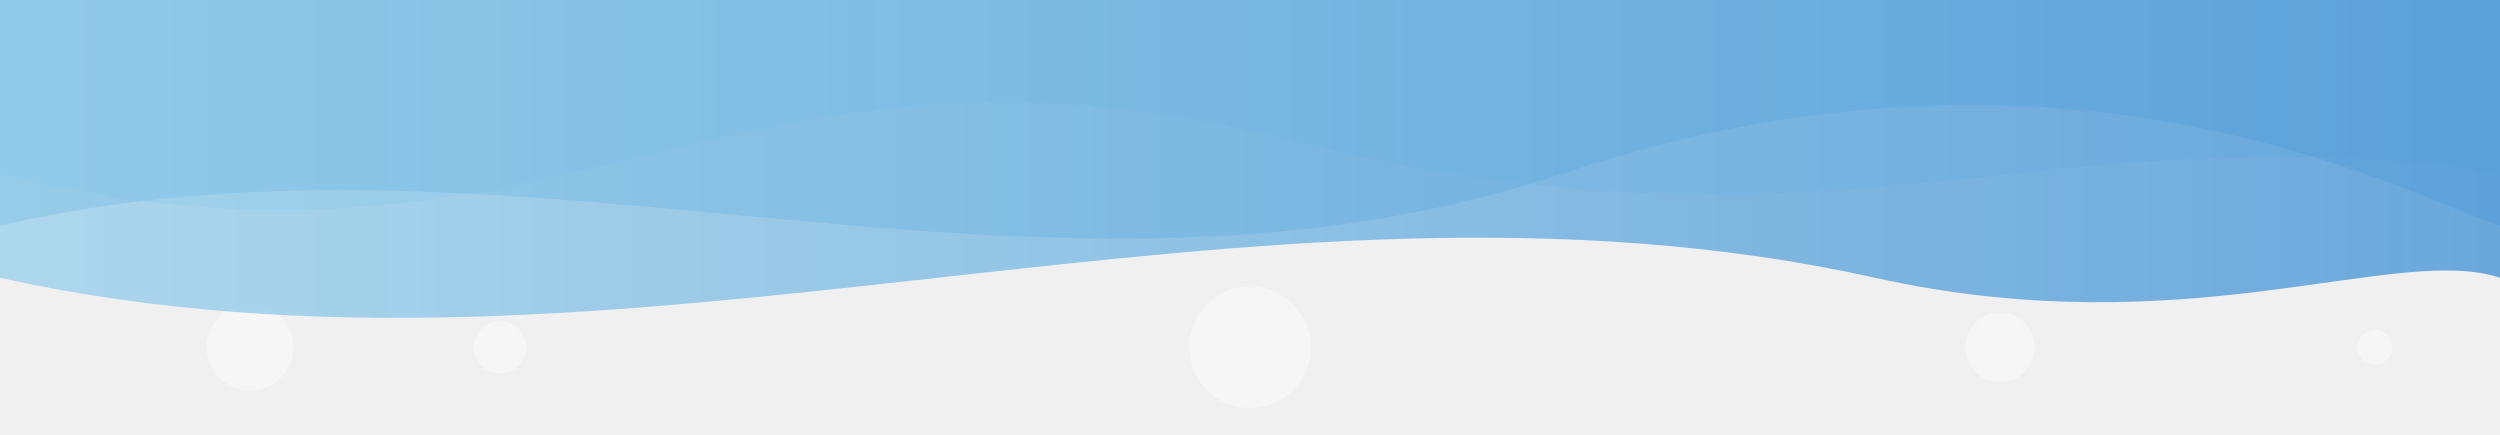
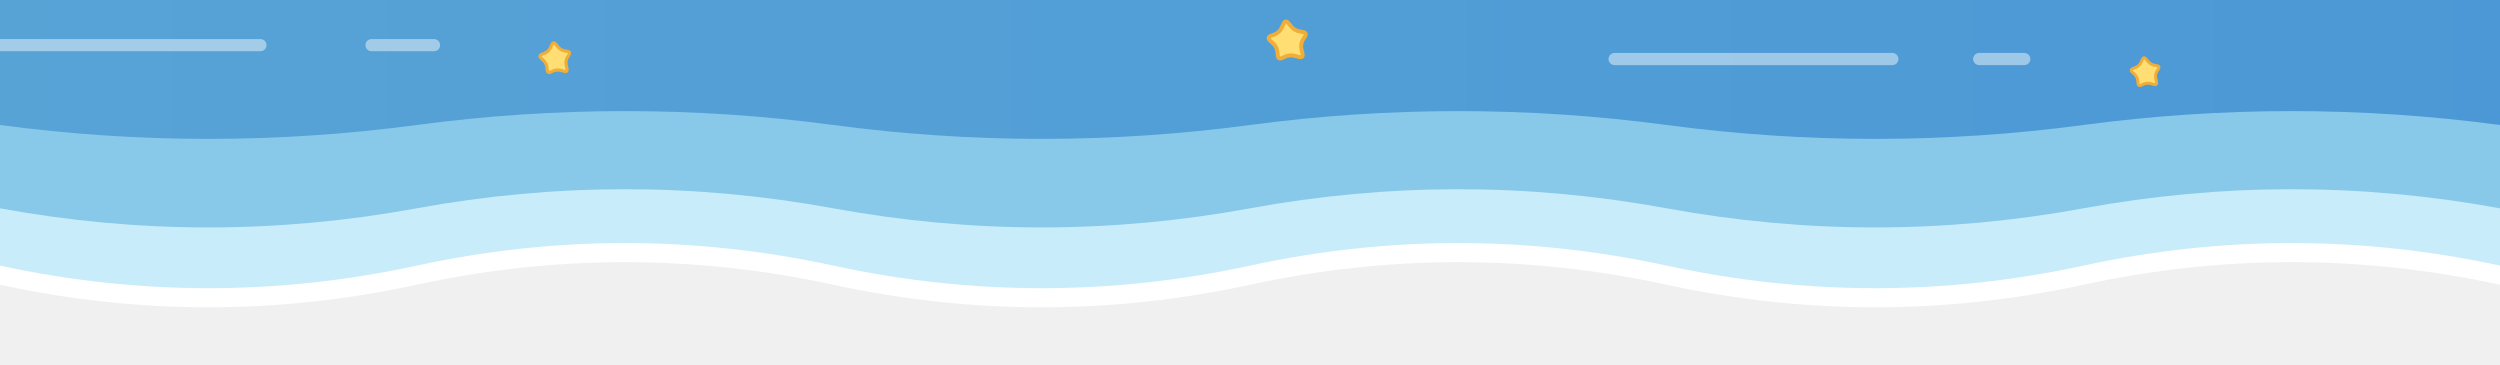
- <svg xmlns="http://www.w3.org/2000/svg" width="100%" height="250" viewBox="0 0 1440 250" preserveAspectRatio="none">
+ <svg xmlns="http://www.w3.org/2000/svg" viewBox="0 0 1440 210" role="img" aria-label="Ocean waves">
  <defs>
-     <linearGradient id="grad1" x1="0%" y1="0%" x2="100%" y2="0%">
-       <stop offset="0%" style="stop-color:#88c9ea;stop-opacity:0.65" />
-       <stop offset="100%" style="stop-color:#4895d6;stop-opacity:0.8" />
+     <linearGradient id="deep" x1="0" x2="1" y1="0" y2="0">
+       <stop offset="0" stop-color="#5ba6d6" />
+       <stop offset="1" stop-color="#4895d6" />
    </linearGradient>
+     <clipPath id="frame">
+       <rect width="1440" height="210" />
+     </clipPath>
  </defs>
-   <g opacity="0.4">
-     <circle cx="10%" cy="80%" r="25" fill="#ffffff">
-       <animate attributeName="cy" values="250; -50" dur="15s" repeatCount="indefinite" />
-       <animate attributeName="opacity" values="0;1;0" dur="15s" repeatCount="indefinite" />
-     </circle>
-     <circle cx="20%" cy="80%" r="15" fill="#ffffff">
-       <animate attributeName="cy" values="250; -50" dur="12s" begin="2s" repeatCount="indefinite" />
-       <animate attributeName="opacity" values="0;1;0" dur="12s" begin="2s" repeatCount="indefinite" />
-     </circle>
-     <circle cx="50%" cy="80%" r="35" fill="#ffffff">
-       <animate attributeName="cy" values="250; -50" dur="20s" begin="5s" repeatCount="indefinite" />
-       <animate attributeName="opacity" values="0;1;0" dur="20s" begin="5s" repeatCount="indefinite" />
-     </circle>
-     <circle cx="80%" cy="80%" r="20" fill="#ffffff">
-       <animate attributeName="cy" values="250; -50" dur="10s" begin="1s" repeatCount="indefinite" />
-       <animate attributeName="opacity" values="0;1;0" dur="10s" begin="1s" repeatCount="indefinite" />
-     </circle>
-     <circle cx="95%" cy="80%" r="10" fill="#ffffff">
-       <animate attributeName="cy" values="250; -50" dur="18s" begin="3s" repeatCount="indefinite" />
-       <animate attributeName="opacity" values="0;1;0" dur="18s" begin="3s" repeatCount="indefinite" />
-     </circle>
+   <g clip-path="url(#frame)">
+     <g>
+       <animateTransform attributeName="transform" type="translate" values="0 0;480 0" dur="15s" repeatCount="indefinite" />
+       <path d="M-480 0V164q120 26 240 0t240 0t240 0t240 0t240 0t240 0t240 0t240 0t240 0t240 0V0Z" fill="#ffffff" />
+       <path d="M-480 0V153q120 26 240 0t240 0t240 0t240 0t240 0t240 0t240 0t240 0t240 0t240 0V0Z" fill="#c9ecfa" />
+     </g>
+     <path d="M-480 0V120q120 22 240 0t240 0t240 0t240 0t240 0t240 0t240 0t240 0t240 0t240 0V0Z" fill="#88c9ea">
+       <animateTransform attributeName="transform" type="translate" values="0 0;-480 0" dur="11s" repeatCount="indefinite" />
+     </path>
+     <path d="M-480 0V72q120 16 240 0t240 0t240 0t240 0t240 0t240 0t240 0t240 0t240 0t240 0V0Z" fill="url(#deep)">
+       <animateTransform attributeName="transform" type="translate" values="0 0;480 0" dur="8s" repeatCount="indefinite" />
+     </path>
+     <path d="M0 26H150M214 26H250M930 34H1090M1140 34H1166" stroke="#fff" stroke-opacity=".45" stroke-width="7" stroke-linecap="round" />
+     <path transform="translate(320 34) scale(0.8)" d="M-2.78 -10.15Q-1.58 -12.9 0.26 -10.56L1.39 -9.12Q3.54 -6.38 6.7 -5.87L8.35 -5.6Q11.06 -5.16 9.55 -2.82L8.63 -1.39Q6.87 1.34 7.74 4.8L8.19 6.61Q8.93 9.58 6.04 8.78L4.28 8.28Q0.9 7.34 -1.92 8.67L-3.4 9.36Q-5.82 10.5 -6.04 7.8L-6.18 6.15Q-6.43 3 -8.97 0.72L-10.3 -0.47Q-12.47 -2.42 -9.75 -3.45L-8.08 -4.07Q-4.91 -5.27 -3.51 -8.47Z" fill="#ffdf73" stroke="#f0ae38" stroke-width="2.3" stroke-linejoin="round">
+       <animate attributeName="opacity" values="1;.25;1" dur="2.8s" repeatCount="indefinite" />
+     </path>
+     <path transform="translate(742 24) scale(1)" d="M-2.78 -10.15Q-1.58 -12.9 0.26 -10.56L1.39 -9.12Q3.54 -6.38 6.7 -5.87L8.35 -5.6Q11.06 -5.16 9.55 -2.82L8.63 -1.39Q6.87 1.34 7.74 4.8L8.19 6.61Q8.93 9.58 6.04 8.78L4.28 8.28Q0.9 7.34 -1.92 8.67L-3.4 9.36Q-5.82 10.5 -6.04 7.8L-6.18 6.15Q-6.43 3 -8.97 0.72L-10.3 -0.47Q-12.47 -2.42 -9.75 -3.45L-8.08 -4.07Q-4.91 -5.27 -3.51 -8.47Z" fill="#ffdf73" stroke="#f0ae38" stroke-width="2.3" stroke-linejoin="round">
+       <animate attributeName="opacity" values="1;.25;1" dur="3.4s" repeatCount="indefinite" />
+     </path>
+     <path transform="translate(1236 42) scale(0.75)" d="M-2.78 -10.15Q-1.58 -12.9 0.26 -10.56L1.39 -9.12Q3.54 -6.38 6.7 -5.87L8.35 -5.6Q11.06 -5.16 9.55 -2.82L8.63 -1.39Q6.87 1.34 7.74 4.8L8.19 6.61Q8.93 9.58 6.04 8.78L4.28 8.28Q0.9 7.34 -1.92 8.67L-3.4 9.36Q-5.82 10.5 -6.04 7.8L-6.18 6.15Q-6.43 3 -8.97 0.72L-10.3 -0.47Q-12.47 -2.42 -9.75 -3.45L-8.08 -4.07Q-4.91 -5.27 -3.51 -8.47Z" fill="#ffdf73" stroke="#f0ae38" stroke-width="2.3" stroke-linejoin="round">
+       <animate attributeName="opacity" values="1;.25;1" dur="2.4s" repeatCount="indefinite" />
+     </path>
+     <g opacity="0">
+       <animate attributeName="opacity" values="0;.9;.9;0" keyTimes="0;.15;.75;1" dur="7s" begin="0s" repeatCount="indefinite" />
+       <animateTransform attributeName="transform" type="translate" values="130 145;138 85;126 8" dur="7s" begin="0s" repeatCount="indefinite" />
+       <circle r="11" fill="#fff" fill-opacity=".2" stroke="#fff" stroke-width="2.5" />
+       <path d="M-4.95 -2.2q1.65 -3.85 5.5 -4.62" fill="none" stroke="#fff" stroke-width="2" stroke-linecap="round" />
+     </g>
+     <g opacity="0">
+       <animate attributeName="opacity" values="0;.9;.9;0" keyTimes="0;.15;.75;1" dur="5.5s" begin="1.4s" repeatCount="indefinite" />
+       <animateTransform attributeName="transform" type="translate" values="455 145;463 85;451 8" dur="5.5s" begin="1.4s" repeatCount="indefinite" />
+       <circle r="7" fill="#fff" fill-opacity=".2" stroke="#fff" stroke-width="2.5" />
+       <path d="M-3.15 -1.4q1.05 -2.45 3.5 -2.94" fill="none" stroke="#fff" stroke-width="2" stroke-linecap="round" />
+     </g>
+     <g opacity="0">
+       <animate attributeName="opacity" values="0;.9;.9;0" keyTimes="0;.15;.75;1" dur="8s" begin="2.6s" repeatCount="indefinite" />
+       <animateTransform attributeName="transform" type="translate" values="690 145;698 85;686 8" dur="8s" begin="2.6s" repeatCount="indefinite" />
+       <circle r="13" fill="#fff" fill-opacity=".2" stroke="#fff" stroke-width="2.5" />
+       <path d="M-5.85 -2.6q1.95 -4.55 6.5 -5.46" fill="none" stroke="#fff" stroke-width="2" stroke-linecap="round" />
+     </g>
+     <g opacity="0">
+       <animate attributeName="opacity" values="0;.9;.9;0" keyTimes="0;.15;.75;1" dur="6s" begin="0.8s" repeatCount="indefinite" />
+       <animateTransform attributeName="transform" type="translate" values="1010 145;1018 85;1006 8" dur="6s" begin="0.8s" repeatCount="indefinite" />
+       <circle r="8" fill="#fff" fill-opacity=".2" stroke="#fff" stroke-width="2.5" />
+       <path d="M-3.6 -1.6q1.2 -2.8 4 -3.36" fill="none" stroke="#fff" stroke-width="2" stroke-linecap="round" />
+     </g>
+     <g opacity="0">
+       <animate attributeName="opacity" values="0;.9;.9;0" keyTimes="0;.15;.75;1" dur="7.5s" begin="3.2s" repeatCount="indefinite" />
+       <animateTransform attributeName="transform" type="translate" values="1310 145;1318 85;1306 8" dur="7.5s" begin="3.2s" repeatCount="indefinite" />
+       <circle r="11" fill="#fff" fill-opacity=".2" stroke="#fff" stroke-width="2.5" />
+       <path d="M-4.95 -2.2q1.65 -3.85 5.5 -4.62" fill="none" stroke="#fff" stroke-width="2" stroke-linecap="round" />
+     </g>
  </g>
-   <path fill="#88c9ea" fill-opacity="0.25" d="M0,100 C320,180 420,0 740,80 C1060,160 1180,60 1440,100 V0 H0 V100 Z">
-     <animate attributeName="d" values="M0,100 C320,180 420,0 740,80 C1060,160 1180,60 1440,100 V0 H0 V100 Z;                       M0,100 C320,80 420,160 740,120 C1060,80 1180,180 1440,100 V0 H0 V100 Z;                       M0,100 C320,180 420,0 740,80 C1060,160 1180,60 1440,100 V0 H0 V100 Z" dur="20s" repeatCount="indefinite" />
-   </path>
-   <path fill="#5ba6d6" fill-opacity="0.4" d="M0,130 C300,60 600,200 900,100 C1200,0 1400,120 1440,130 V0 H0 V130 Z">
-     <animate attributeName="d" values="M0,130 C300,60 600,200 900,100 C1200,0 1400,120 1440,130 V0 H0 V130 Z;                       M0,130 C300,180 600,100 900,160 C1200,80 1400,160 1440,130 V0 H0 V130 Z;                       M0,130 C300,60 600,200 900,100 C1200,0 1400,120 1440,130 V0 H0 V130 Z" dur="15s" repeatCount="indefinite" />
-   </path>
-   <path fill="url(#grad1)" d="M0,160 C360,240 720,80 1080,160 C1260,200 1380,140 1440,160 V0 H0 V160 Z">
-     <animate attributeName="d" values="M0,160 C360,240 720,80 1080,160 C1260,200 1380,140 1440,160 V0 H0 V160 Z;                       M0,160 C360,120 720,200 1080,140 C1260,100 1380,200 1440,160 V0 H0 V160 Z;                       M0,160 C360,240 720,80 1080,160 C1260,200 1380,140 1440,160 V0 H0 V160 Z" dur="10s" repeatCount="indefinite" />
-   </path>
</svg>
